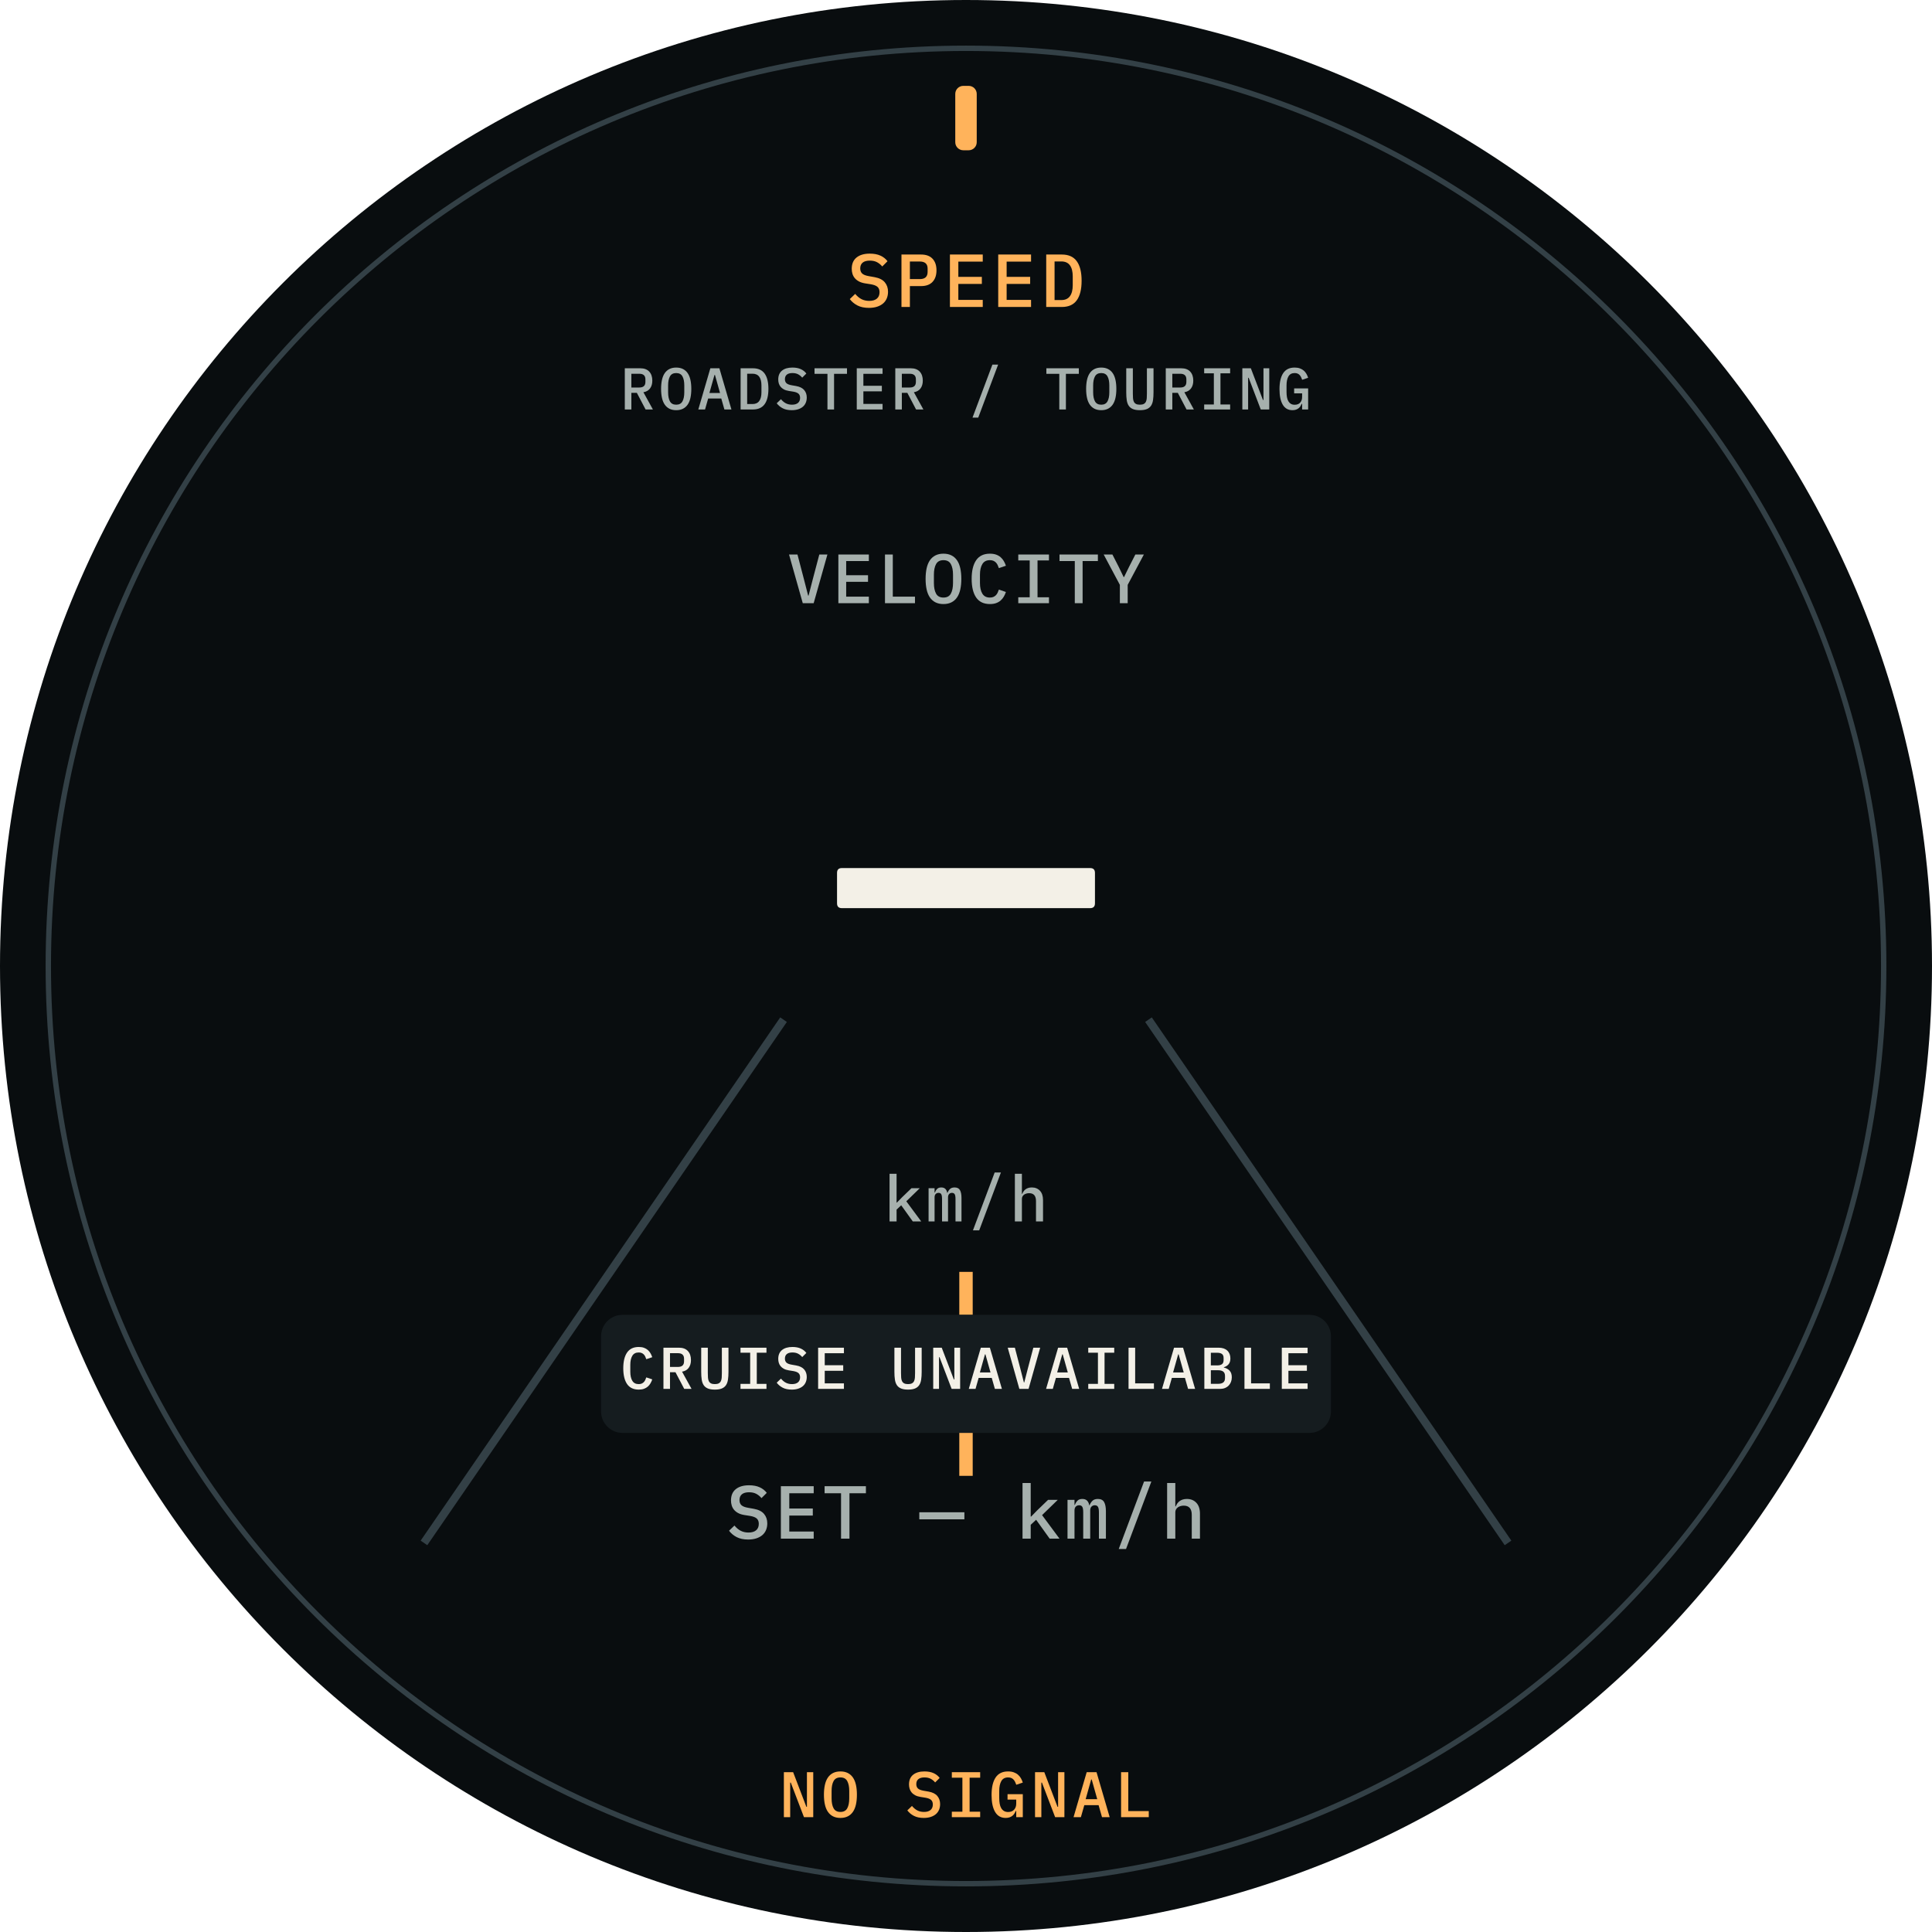
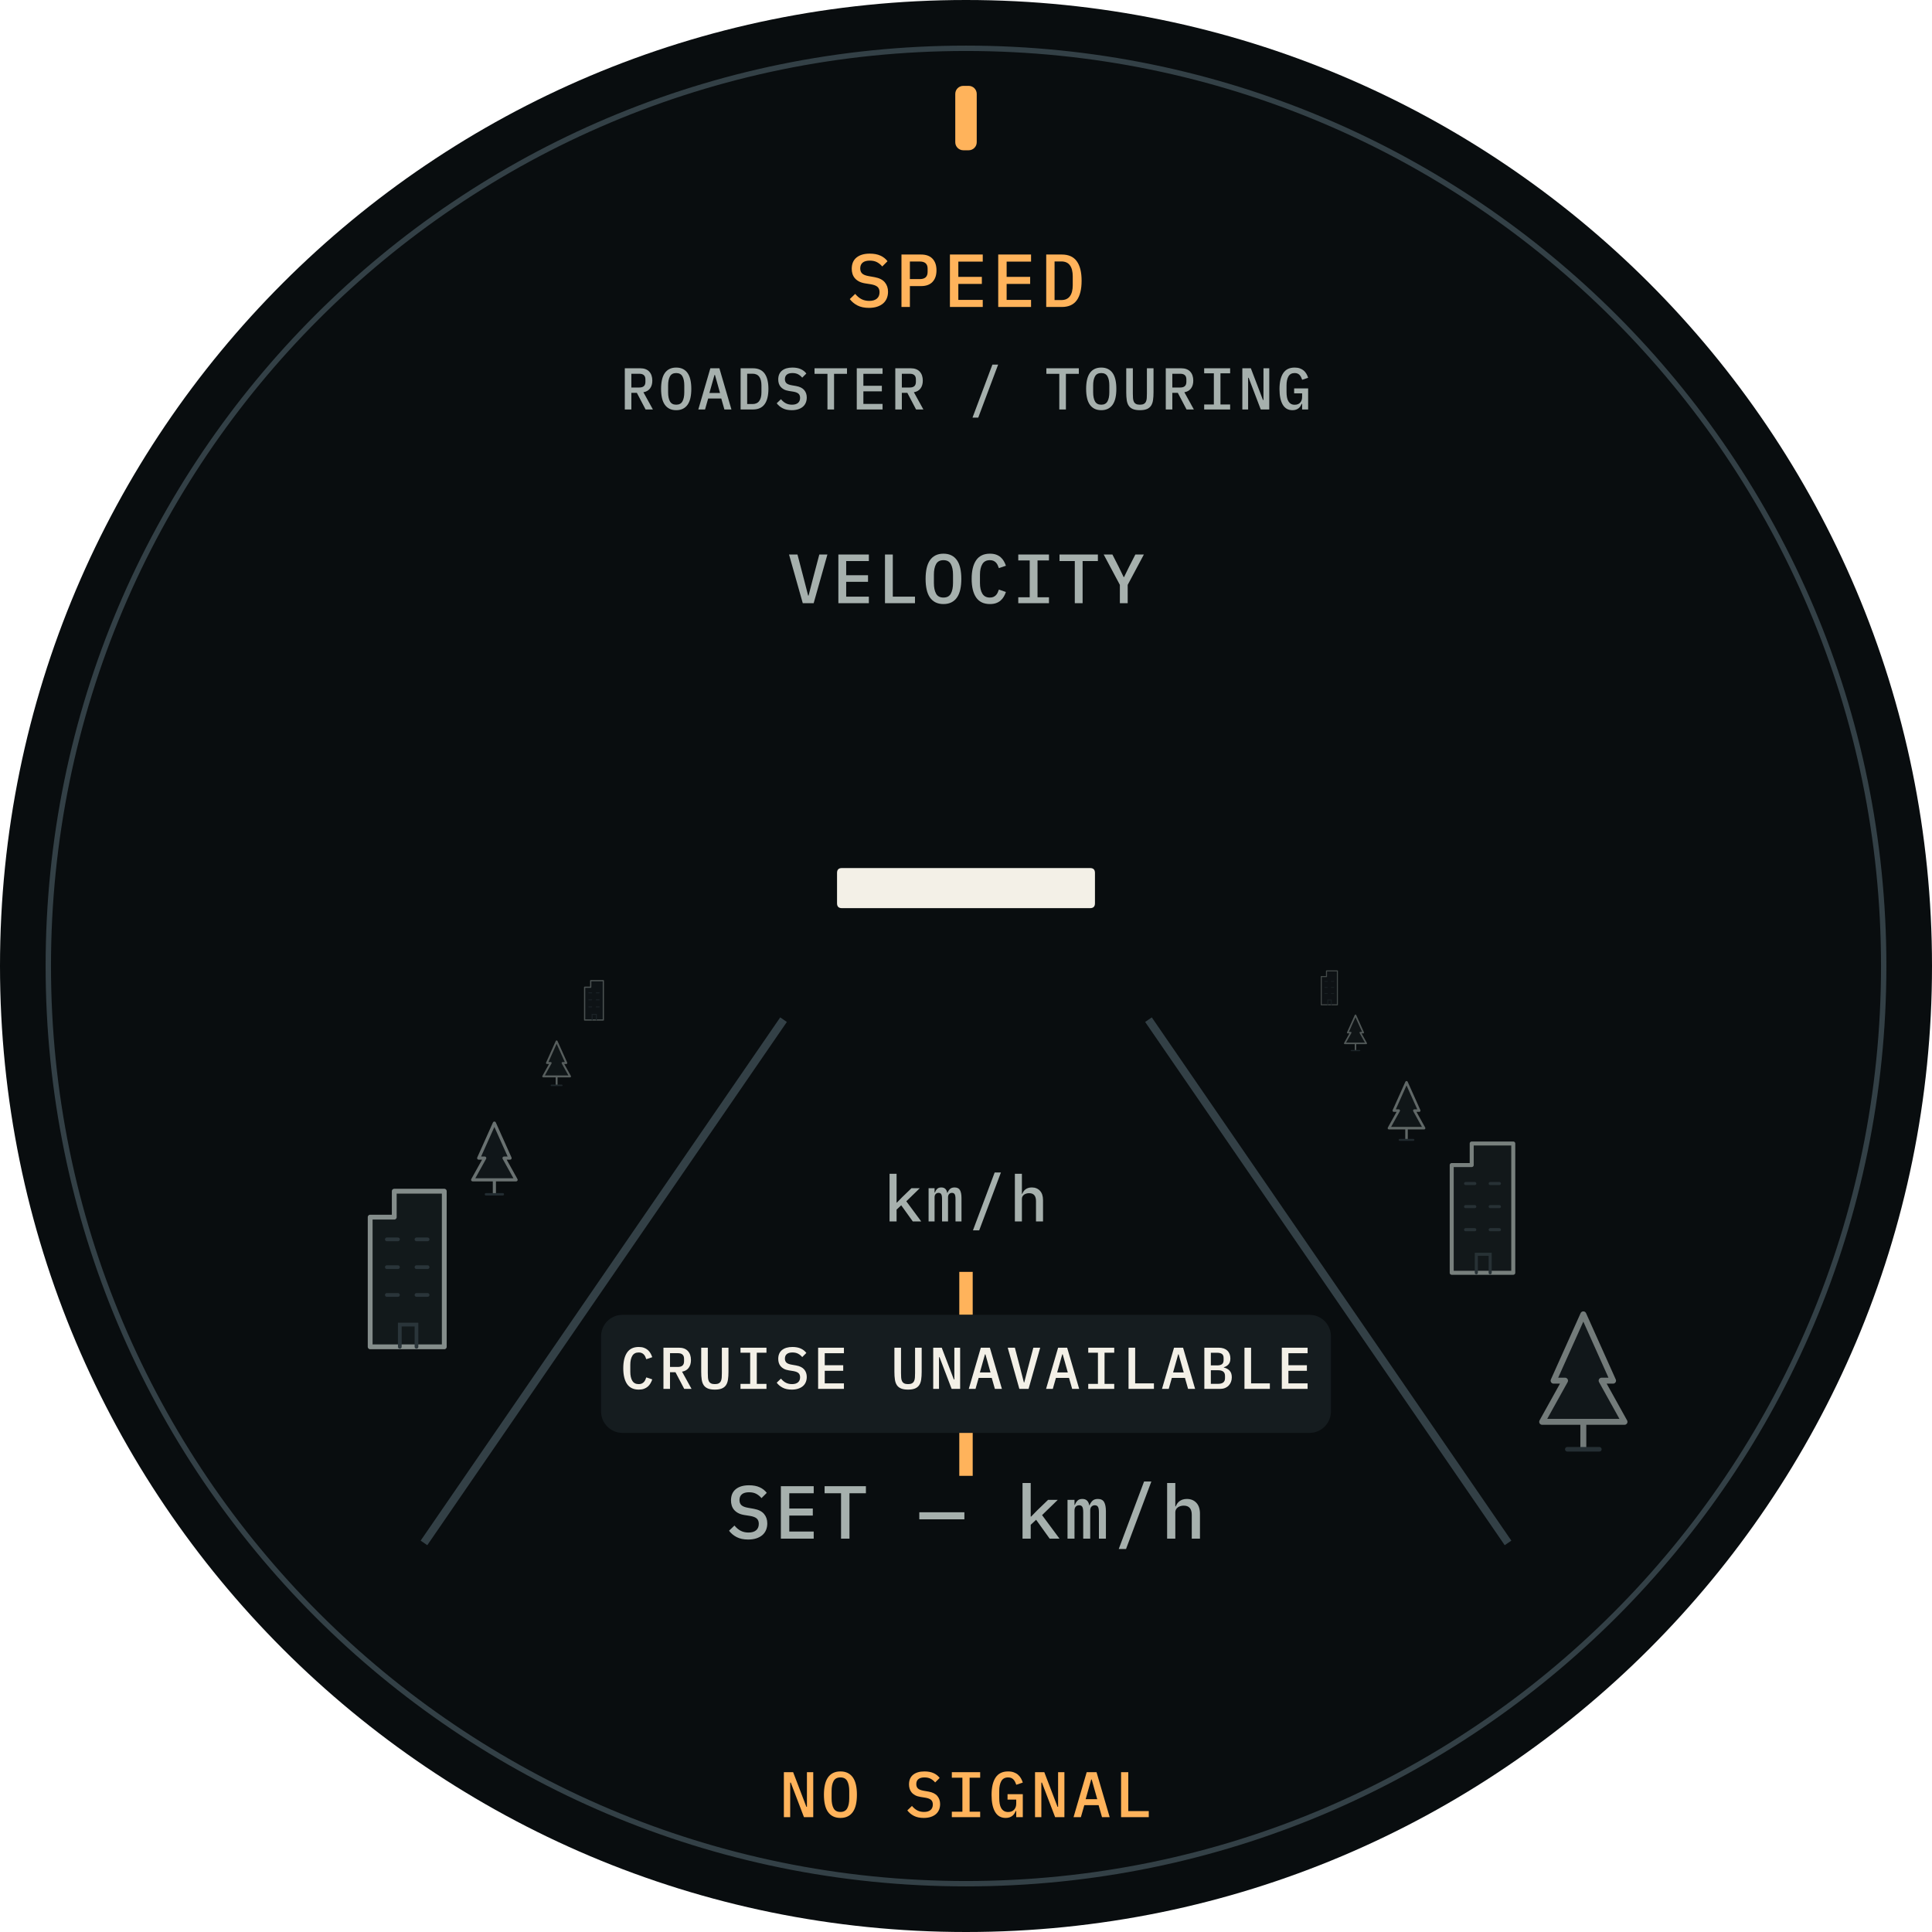
<svg xmlns="http://www.w3.org/2000/svg" width="720" height="720" viewBox="0 0 720 720" role="group" aria-label="车速 / 巡航">
  <defs>
    <clipPath id="round">
      <circle cx="360" cy="360" r="360" />
    </clipPath>
  </defs>
  <g clip-path="url(#round)">
    <circle cx="360" cy="360" r="360" fill="#090D0F" />
    <circle cx="360" cy="360" r="342" fill="none" stroke="#334046" stroke-width="2" />
    <rect x="356" y="32" width="8" height="24" rx="3" fill="#FFB35B" />
    <g aria-label="NO SIGNAL" fill="#FFB35B">
      <path d="M294.696 664.312H294.48V677.2H292.128V660.448H295.584L300.504 673.336H300.72V660.448H303.072V677.2H299.616Z" />
      <path d="M313.2 677.488Q311.616 677.488 310.452 676.9Q309.288 676.312 308.532 675.208Q307.776 674.104 307.416 672.496Q307.056 670.888 307.056 668.824Q307.056 666.784 307.416 665.164Q307.776 663.544 308.532 662.44Q309.288 661.336 310.452 660.748Q311.616 660.16 313.2 660.16Q314.784 660.16 315.948 660.748Q317.112 661.336 317.868 662.44Q318.624 663.544 318.984 665.164Q319.344 666.784 319.344 668.824Q319.344 670.888 318.984 672.496Q318.624 674.104 317.868 675.208Q317.112 676.312 315.948 676.9Q314.784 677.488 313.2 677.488ZM313.2 675.256Q315.0 675.256 315.744 673.9Q316.488 672.544 316.488 670.216V667.408Q316.488 665.104 315.744 663.748Q315.0 662.392 313.2 662.392Q311.4 662.392 310.656 663.748Q309.912 665.104 309.912 667.408V670.24Q309.912 672.544 310.656 673.9Q311.4 675.256 313.2 675.256Z" />
      <path d="M344.256 677.488Q342.072 677.488 340.584 676.72Q339.096 675.952 338.136 674.68L339.864 673.024Q340.824 674.176 341.904 674.716Q342.984 675.256 344.352 675.256Q345.936 675.256 346.788 674.536Q347.64 673.816 347.64 672.472Q347.64 671.392 347.016 670.804Q346.392 670.216 344.88 669.952L343.056 669.664Q341.856 669.472 341.04 669.028Q340.224 668.584 339.72 667.972Q339.216 667.36 338.988 666.604Q338.76 665.848 338.76 665.008Q338.76 662.632 340.296 661.396Q341.832 660.16 344.52 660.16Q346.512 660.16 347.916 660.796Q349.32 661.432 350.184 662.584L348.504 664.264Q347.808 663.424 346.86 662.908Q345.912 662.392 344.52 662.392Q343.032 662.392 342.252 663.028Q341.472 663.664 341.472 664.888Q341.472 665.92 342.084 666.508Q342.696 667.096 344.256 667.36L346.032 667.672Q348.288 668.08 349.32 669.316Q350.352 670.552 350.352 672.328Q350.352 673.48 349.956 674.44Q349.56 675.4 348.78 676.072Q348 676.744 346.86 677.116Q345.72 677.488 344.256 677.488Z" />
      <path d="M354.72 677.2V675.16H358.656V662.488H354.72V660.448H365.28V662.488H361.344V675.16H365.28V677.2Z" />
      <path d="M378.72 674.896H378.552Q378.336 675.4 378.036 675.868Q377.736 676.336 377.292 676.696Q376.848 677.056 376.224 677.272Q375.6 677.488 374.784 677.488Q372.168 677.488 370.848 675.256Q369.528 673.024 369.528 668.944Q369.528 664.672 371.04 662.416Q372.552 660.16 375.672 660.16Q376.896 660.16 377.82 660.496Q378.744 660.832 379.392 661.396Q380.04 661.96 380.472 662.716Q380.904 663.472 381.168 664.312L378.744 665.128Q378.552 664.576 378.312 664.084Q378.072 663.592 377.724 663.208Q377.376 662.824 376.884 662.608Q376.392 662.392 375.696 662.392Q373.944 662.392 373.164 663.748Q372.384 665.104 372.384 667.408V670.072Q372.384 671.224 372.552 672.184Q372.72 673.144 373.116 673.828Q373.512 674.512 374.148 674.896Q374.784 675.28 375.696 675.28Q377.16 675.28 377.94 674.404Q378.72 673.528 378.72 672.16V670.648H375.48V668.632H381.168V677.2H378.72Z" />
      <path d="M388.296 664.312H388.08V677.2H385.728V660.448H389.184L394.104 673.336H394.32V660.448H396.672V677.2H393.216Z" />
      <path d="M410.688 677.2 409.416 672.736H404.088L402.816 677.2H400.08L404.976 660.448H408.648L413.544 677.2ZM406.848 663.16H406.656L404.592 670.504H408.912Z" />
      <path d="M417.792 677.2V660.448H420.48V674.944H428.112V677.2Z" />
    </g>
    <g aria-label="SPEED" fill="#FFB35B">
      <path d="M323.832 114.736Q321.284 114.736 319.548 113.84Q317.812 112.944 316.692 111.46L318.708 109.528Q319.828 110.872 321.088 111.502Q322.348 112.132 323.944 112.132Q325.792 112.132 326.786 111.292Q327.78 110.452 327.78 108.884Q327.78 107.624 327.052 106.938Q326.324 106.252 324.56 105.944L322.432 105.608Q321.032 105.384 320.08 104.866Q319.128 104.348 318.54 103.634Q317.952 102.92 317.686 102.038Q317.42 101.156 317.42 100.176Q317.42 97.404 319.212 95.962Q321.004 94.52 324.14 94.52Q326.464 94.52 328.102 95.262Q329.74 96.004 330.748 97.348L328.788 99.308Q327.976 98.328 326.87 97.726Q325.764 97.124 324.14 97.124Q322.404 97.124 321.494 97.866Q320.584 98.608 320.584 100.036Q320.584 101.24 321.298 101.926Q322.012 102.612 323.832 102.92L325.904 103.284Q328.536 103.76 329.74 105.202Q330.944 106.644 330.944 108.716Q330.944 110.06 330.482 111.18Q330.02 112.3 329.11 113.084Q328.2 113.868 326.87 114.302Q325.54 114.736 323.832 114.736Z" />
      <path d="M335.952 114.4V94.856H343.26Q346.06 94.856 347.53 96.424Q349.0 97.992 349.0 100.736Q349.0 103.48 347.53 105.048Q346.06 106.616 343.26 106.616H339.088V114.4ZM339.088 104.012H342.784Q345.696 104.012 345.696 101.324V100.12Q345.696 97.46 342.784 97.46H339.088Z" />
      <path d="M354.008 114.4V94.856H366.244V97.488H357.144V103.172H365.908V105.804H357.144V111.768H366.244V114.4Z" />
      <path d="M372.008 114.4V94.856H384.244V97.488H375.144V103.172H383.908V105.804H375.144V111.768H384.244V114.4Z" />
      <path d="M389.896 94.856H395.72Q399.472 94.856 401.278 97.348Q403.084 99.84 403.084 104.628Q403.084 109.416 401.278 111.908Q399.472 114.4 395.72 114.4H389.896ZM395.524 111.824Q397.68 111.824 398.73 110.382Q399.78 108.94 399.78 106.252V103.004Q399.78 100.316 398.73 98.874Q397.68 97.432 395.524 97.432H393.004V111.824Z" />
    </g>
    <g aria-label="ROADSTER / TOURING" fill="#A6B0AD">
      <path d="M235.29 152.6H232.848V137.244H238.59Q240.79 137.244 241.945 138.476Q243.1 139.708 243.1 141.864Q243.1 143.624 242.242 144.768Q241.384 145.912 239.778 146.176L243.32 152.6H240.592L237.336 146.396H235.29ZM238.238 144.416Q240.526 144.416 240.526 142.326V141.38Q240.526 139.29 238.238 139.29H235.29V144.416Z" />
      <path d="M252.0 152.864Q250.548 152.864 249.481 152.325Q248.414 151.786 247.721 150.774Q247.028 149.762 246.698 148.288Q246.368 146.814 246.368 144.922Q246.368 143.052 246.698 141.567Q247.028 140.082 247.721 139.07Q248.414 138.058 249.481 137.519Q250.548 136.98 252.0 136.98Q253.452 136.98 254.519 137.519Q255.586 138.058 256.279 139.07Q256.972 140.082 257.302 141.567Q257.632 143.052 257.632 144.922Q257.632 146.814 257.302 148.288Q256.972 149.762 256.279 150.774Q255.586 151.786 254.519 152.325Q253.452 152.864 252.0 152.864ZM252.0 150.818Q253.65 150.818 254.332 149.575Q255.014 148.332 255.014 146.198V143.624Q255.014 141.512 254.332 140.269Q253.65 139.026 252.0 139.026Q250.35 139.026 249.668 140.269Q248.986 141.512 248.986 143.624V146.22Q248.986 148.332 249.668 149.575Q250.35 150.818 252.0 150.818Z" />
      <path d="M269.964 152.6 268.798 148.508H263.914L262.748 152.6H260.24L264.728 137.244H268.094L272.582 152.6ZM266.444 139.73H266.268L264.376 146.462H268.336Z" />
      <path d="M276.004 137.244H280.58Q283.528 137.244 284.947 139.202Q286.366 141.16 286.366 144.922Q286.366 148.684 284.947 150.642Q283.528 152.6 280.58 152.6H276.004ZM280.426 150.576Q282.12 150.576 282.945 149.443Q283.77 148.31 283.77 146.198V143.646Q283.77 141.534 282.945 140.401Q282.12 139.268 280.426 139.268H278.446V150.576Z" />
      <path d="M295.068 152.864Q293.066 152.864 291.702 152.16Q290.338 151.456 289.458 150.29L291.042 148.772Q291.922 149.828 292.912 150.323Q293.902 150.818 295.156 150.818Q296.608 150.818 297.389 150.158Q298.17 149.498 298.17 148.266Q298.17 147.276 297.598 146.737Q297.026 146.198 295.64 145.956L293.968 145.692Q292.868 145.516 292.12 145.109Q291.372 144.702 290.91 144.141Q290.448 143.58 290.239 142.887Q290.03 142.194 290.03 141.424Q290.03 139.246 291.438 138.113Q292.846 136.98 295.31 136.98Q297.136 136.98 298.423 137.563Q299.71 138.146 300.502 139.202L298.962 140.742Q298.324 139.972 297.455 139.499Q296.586 139.026 295.31 139.026Q293.946 139.026 293.231 139.609Q292.516 140.192 292.516 141.314Q292.516 142.26 293.077 142.799Q293.638 143.338 295.068 143.58L296.696 143.866Q298.764 144.24 299.71 145.373Q300.656 146.506 300.656 148.134Q300.656 149.19 300.293 150.07Q299.93 150.95 299.215 151.566Q298.5 152.182 297.455 152.523Q296.41 152.864 295.068 152.864Z" />
      <path d="M310.832 139.312V152.6H308.368V139.312H303.55V137.244H315.65V139.312Z" />
      <path d="M319.292 152.6V137.244H328.906V139.312H321.756V143.778H328.642V145.846H321.756V150.532H328.906V152.6Z" />
      <path d="M336.09 152.6H333.648V137.244H339.39Q341.59 137.244 342.745 138.476Q343.9 139.708 343.9 141.864Q343.9 143.624 343.042 144.768Q342.184 145.912 340.578 146.176L344.12 152.6H341.392L338.136 146.396H336.09ZM339.038 144.416Q341.326 144.416 341.326 142.326V141.38Q341.326 139.29 339.038 139.29H336.09V144.416Z" />
      <path d="M362.426 155.636 369.84 135.88H371.974L364.56 155.636Z" />
      <path d="M397.232 139.312V152.6H394.768V139.312H389.95V137.244H402.05V139.312Z" />
      <path d="M410.4 152.864Q408.948 152.864 407.881 152.325Q406.814 151.786 406.121 150.774Q405.428 149.762 405.098 148.288Q404.768 146.814 404.768 144.922Q404.768 143.052 405.098 141.567Q405.428 140.082 406.121 139.07Q406.814 138.058 407.881 137.519Q408.948 136.98 410.4 136.98Q411.852 136.98 412.919 137.519Q413.986 138.058 414.679 139.07Q415.372 140.082 415.702 141.567Q416.032 143.052 416.032 144.922Q416.032 146.814 415.702 148.288Q415.372 149.762 414.679 150.774Q413.986 151.786 412.919 152.325Q411.852 152.864 410.4 152.864ZM410.4 150.818Q412.05 150.818 412.732 149.575Q413.414 148.332 413.414 146.198V143.624Q413.414 141.512 412.732 140.269Q412.05 139.026 410.4 139.026Q408.75 139.026 408.068 140.269Q407.386 141.512 407.386 143.624V146.22Q407.386 148.332 408.068 149.575Q408.75 150.818 410.4 150.818Z" />
      <path d="M422.182 137.244V146.682Q422.182 147.628 422.237 148.398Q422.292 149.168 422.556 149.707Q422.82 150.246 423.348 150.532Q423.876 150.818 424.8 150.818Q425.724 150.818 426.252 150.532Q426.78 150.246 427.044 149.707Q427.308 149.168 427.363 148.398Q427.418 147.628 427.418 146.682V137.244H429.882V146.242Q429.882 147.892 429.695 149.135Q429.508 150.378 428.958 151.203Q428.408 152.028 427.407 152.446Q426.406 152.864 424.8 152.864Q423.194 152.864 422.193 152.446Q421.192 152.028 420.642 151.203Q420.092 150.378 419.905 149.135Q419.718 147.892 419.718 146.242V137.244Z" />
      <path d="M436.89 152.6H434.448V137.244H440.19Q442.39 137.244 443.545 138.476Q444.7 139.708 444.7 141.864Q444.7 143.624 443.842 144.768Q442.984 145.912 441.378 146.176L444.92 152.6H442.192L438.936 146.396H436.89ZM439.838 144.416Q442.126 144.416 442.126 142.326V141.38Q442.126 139.29 439.838 139.29H436.89V144.416Z" />
      <path d="M448.76 152.6V150.73H452.368V139.114H448.76V137.244H458.44V139.114H454.832V150.73H458.44V152.6Z" />
      <path d="M465.338 140.786H465.14V152.6H462.984V137.244H466.152L470.662 149.058H470.86V137.244H473.016V152.6H469.848Z" />
      <path d="M485.26 150.488H485.106Q484.908 150.95 484.633 151.379Q484.358 151.808 483.951 152.138Q483.544 152.468 482.972 152.666Q482.4 152.864 481.652 152.864Q479.254 152.864 478.044 150.818Q476.834 148.772 476.834 145.032Q476.834 141.116 478.22 139.048Q479.606 136.98 482.466 136.98Q483.588 136.98 484.435 137.288Q485.282 137.596 485.876 138.113Q486.47 138.63 486.866 139.323Q487.262 140.016 487.504 140.786L485.282 141.534Q485.106 141.028 484.886 140.577Q484.666 140.126 484.347 139.774Q484.028 139.422 483.577 139.224Q483.126 139.026 482.488 139.026Q480.882 139.026 480.167 140.269Q479.452 141.512 479.452 143.624V146.066Q479.452 147.122 479.606 148.002Q479.76 148.882 480.123 149.509Q480.486 150.136 481.069 150.488Q481.652 150.84 482.488 150.84Q483.83 150.84 484.545 150.037Q485.26 149.234 485.26 147.98V146.594H482.29V144.746H487.504V152.6H485.26Z" />
+     </g>
+     <g class="roadside-scene" data-road-speed="0" data-road-frequency="0.000" data-road-state="stopped" aria-hidden="true" pointer-events="none">
+       <defs>
+         <clipPath id="roadside-clip">
+           <circle cx="360" cy="360" r="330" />
+         </clipPath>
+       </defs>
+       <g clip-path="url(#roadside-clip)">
+         <g class="roadside-object" data-road-side="-1" data-road-slot="0" data-road-kind="tree" transform="translate(226.00 372.00) scale(0.14)" opacity="0.000">
+           <path d="M0 0V-12M-18-12H18L8-30H13L0-59L-13-30H-8Z" fill="#151C1F" stroke="#A6B0AD" stroke-width="2.6" stroke-linejoin="round" />
+           <path d="M-7 0H7" fill="none" stroke="#334046" stroke-width="2" stroke-linecap="round" />
+         </g>
+         <g class="roadside-object" data-road-side="-1" data-road-slot="1" data-road-kind="building" transform="translate(221.36 380.12) scale(0.1744)" opacity="0.424">
+           <path d="M-20 0V-70H-7V-84H20V0Z" fill="#151C1F" stroke="#A6B0AD" stroke-width="2.6" stroke-linejoin="round" />
+           <path d="M-11-58H-5M5-58H11M-11-43H-5M5-43H11M-11-28H-5M5-28H11M-4 0V-12H5V0" fill="none" stroke="#334046" stroke-width="2" stroke-linecap="round" />
+         </g>
+         <g class="roadside-object" data-road-side="-1" data-road-slot="2" data-road-kind="tree" transform="translate(207.44 404.48) scale(0.2776)" opacity="0.496">
+           <path d="M0 0V-12M-18-12H18L8-30H13L0-59L-13-30H-8Z" fill="#151C1F" stroke="#A6B0AD" stroke-width="2.6" stroke-linejoin="round" />
+           <path d="M-7 0H7" fill="none" stroke="#334046" stroke-width="2" stroke-linecap="round" />
+         </g>
+         <g class="roadside-object" data-road-side="-1" data-road-slot="3" data-road-kind="tree" transform="translate(184.24 445.08) scale(0.4496)" opacity="0.616">
+           <path d="M0 0V-12M-18-12H18L8-30H13L0-59L-13-30H-8Z" fill="#151C1F" stroke="#A6B0AD" stroke-width="2.6" stroke-linejoin="round" />
+           <path d="M-7 0H7" fill="none" stroke="#334046" stroke-width="2" stroke-linecap="round" />
+         </g>
+         <g class="roadside-object" data-road-side="-1" data-road-slot="4" data-road-kind="building" transform="translate(151.76 501.92) scale(0.6904)" opacity="0.784">
+           <path d="M-20 0V-70H-7V-84H20V0Z" fill="#151C1F" stroke="#A6B0AD" stroke-width="2.6" stroke-linejoin="round" />
+           <path d="M-11-58H-5M5-58H11M-11-43H-5M5-43H11M-11-28H-5M5-28H11M-4 0V-12H5V0" fill="none" stroke="#334046" stroke-width="2" stroke-linecap="round" />
+         </g>
+         <g class="roadside-object" data-road-side="1" data-road-slot="0" data-road-kind="building" transform="translate(495.40 374.46) scale(0.1504)" opacity="0.373">
+           <path d="M-20 0V-70H-7V-84H20V0Z" fill="#151C1F" stroke="#A6B0AD" stroke-width="2.6" stroke-linejoin="round" />
+           <path d="M-11-58H-5M5-58H11M-11-43H-5M5-43H11M-11-28H-5M5-28H11M-4 0V-12H5V0" fill="none" stroke="#334046" stroke-width="2" stroke-linecap="round" />
+         </g>
+         <g class="roadside-object" data-road-side="1" data-road-slot="1" data-road-kind="tree" transform="translate(505.15 391.51) scale(0.2226)" opacity="0.458">
+           <path d="M0 0V-12M-18-12H18L8-30H13L0-59L-13-30H-8Z" fill="#151C1F" stroke="#A6B0AD" stroke-width="2.6" stroke-linejoin="round" />
+           <path d="M-7 0H7" fill="none" stroke="#334046" stroke-width="2" stroke-linecap="round" />
+         </g>
+         <g class="roadside-object" data-road-side="1" data-road-slot="2" data-road-kind="tree" transform="translate(524.17 424.80) scale(0.3637)" opacity="0.556">
+           <path d="M0 0V-12M-18-12H18L8-30H13L0-59L-13-30H-8Z" fill="#151C1F" stroke="#A6B0AD" stroke-width="2.6" stroke-linejoin="round" />
+           <path d="M-7 0H7" fill="none" stroke="#334046" stroke-width="2" stroke-linecap="round" />
+         </g>
+         <g class="roadside-object" data-road-side="1" data-road-slot="3" data-road-kind="building" transform="translate(552.48 474.33) scale(0.5735)" opacity="0.702">
+           <path d="M-20 0V-70H-7V-84H20V0Z" fill="#151C1F" stroke="#A6B0AD" stroke-width="2.6" stroke-linejoin="round" />
+           <path d="M-11-58H-5M5-58H11M-11-43H-5M5-43H11M-11-28H-5M5-28H11M-4 0V-12H5V0" fill="none" stroke="#334046" stroke-width="2" stroke-linecap="round" />
+         </g>
+         <g class="roadside-object" data-road-side="1" data-road-slot="4" data-road-kind="tree" transform="translate(590.06 540.10) scale(0.8522)" opacity="0.673">
+           <path d="M0 0V-12M-18-12H18L8-30H13L0-59L-13-30H-8Z" fill="#151C1F" stroke="#A6B0AD" stroke-width="2.6" stroke-linejoin="round" />
+           <path d="M-7 0H7" fill="none" stroke="#334046" stroke-width="2" stroke-linecap="round" />
+         </g>
+       </g>
    </g>
    <path d="M158 575L292 380M562 575L428 380" fill="none" stroke="#334046" stroke-width="3" />
    <path d="M360 550V524M360 490V474" fill="none" stroke="#FFB35B" stroke-width="5" />
    <g data-field="speed" data-state="normal">
      <g aria-label="VELOCITY" fill="#A6B0AD">
        <path d="M299.172 224.8 294.05 206.652H297.196L299.588 215.804L301.174 221.966H301.33L302.916 215.804L305.334 206.652H308.35L303.228 224.8Z" />
        <path d="M312.436 224.8V206.652H323.798V209.096H315.348V214.374H323.486V216.818H315.348V222.356H323.798V224.8Z" />
        <path d="M329.808 224.8V206.652H332.72V222.356H340.988V224.8Z" />
        <path d="M351.6 225.112Q349.884 225.112 348.623 224.475Q347.362 223.838 346.543 222.642Q345.724 221.446 345.334 219.704Q344.944 217.962 344.944 215.726Q344.944 213.516 345.334 211.761Q345.724 210.006 346.543 208.81Q347.362 207.614 348.623 206.977Q349.884 206.34 351.6 206.34Q353.316 206.34 354.577 206.977Q355.838 207.614 356.657 208.81Q357.476 210.006 357.866 211.761Q358.256 213.516 358.256 215.726Q358.256 217.962 357.866 219.704Q357.476 221.446 356.657 222.642Q355.838 223.838 354.577 224.475Q353.316 225.112 351.6 225.112ZM351.6 222.694Q353.55 222.694 354.356 221.225Q355.162 219.756 355.162 217.234V214.192Q355.162 211.696 354.356 210.227Q353.55 208.758 351.6 208.758Q349.65 208.758 348.844 210.227Q348.038 211.696 348.038 214.192V217.26Q348.038 219.756 348.844 221.225Q349.65 222.694 351.6 222.694Z" />
        <path d="M368.92 225.112Q365.462 225.112 363.785 222.668Q362.108 220.224 362.108 215.726Q362.108 211.228 363.785 208.784Q365.462 206.34 368.92 206.34Q370.246 206.34 371.221 206.691Q372.196 207.042 372.898 207.653Q373.6 208.264 374.081 209.083Q374.562 209.902 374.874 210.838L372.248 211.722Q372.04 211.098 371.78 210.552Q371.52 210.006 371.13 209.616Q370.74 209.226 370.207 208.992Q369.674 208.758 368.894 208.758Q366.97 208.758 366.086 210.227Q365.202 211.696 365.202 214.192V217.26Q365.202 219.756 366.086 221.225Q366.97 222.694 368.894 222.694Q369.674 222.694 370.207 222.46Q370.74 222.226 371.13 221.836Q371.52 221.446 371.78 220.9Q372.04 220.354 372.248 219.73L374.874 220.614Q374.562 221.55 374.081 222.369Q373.6 223.188 372.898 223.799Q372.196 224.41 371.221 224.761Q370.246 225.112 368.92 225.112Z" />
        <path d="M379.48 224.8V222.59H383.744V208.862H379.48V206.652H390.92V208.862H386.656V222.59H390.92V224.8Z" />
        <path d="M403.456 209.096V224.8H400.544V209.096H394.85V206.652H409.15V209.096Z" />
        <path d="M417.344 224.8V217.962L411.312 206.652H414.562L416.876 211.176L418.748 215.05H418.904L420.802 211.176L423.116 206.652H426.288L420.256 217.962V224.8Z" />
      </g>
      <g aria-label="—" fill="#F3F0E7">
        <path d="M311.94 336.64V325.3Q311.94 323.5 313.74 323.5H406.26Q408.06 323.5 408.06 325.3V336.64Q408.06 338.44 406.26 338.44H313.74Q311.94 338.44 311.94 336.64Z" />
      </g>
      <g aria-label="km/h" fill="#A6B0AD">
        <path d="M331.512 437.44H334.128V448.168H334.248L336.192 446.176L339.672 442.816H342.768L337.752 447.688L343.32 455.2H340.176L335.856 449.176L334.128 450.784V455.2H331.512Z" />
        <path d="M346.056 455.2V442.816H348.288V444.424H348.408Q348.696 443.632 349.236 443.08Q349.776 442.528 350.784 442.528Q351.768 442.528 352.308 443.068Q352.848 443.608 352.992 444.544H353.088Q353.424 443.704 354.024 443.116Q354.624 442.528 355.752 442.528Q357.192 442.528 357.756 443.536Q358.32 444.544 358.32 446.488V455.2H356.088V446.824Q356.088 445.528 355.776 445.036Q355.464 444.544 354.768 444.544Q354.144 444.544 353.724 444.964Q353.304 445.384 353.304 446.224V455.2H351.072V446.824Q351.072 445.528 350.772 445.036Q350.472 444.544 349.776 444.544Q349.128 444.544 348.708 444.964Q348.288 445.384 348.288 446.224V455.2Z" />
        <path d="M362.592 458.512 370.68 436.96H373.008L364.92 458.512Z" />
        <path d="M378.216 437.44H380.832V444.928H380.952Q381.144 444.448 381.444 444.004Q381.744 443.56 382.176 443.236Q382.608 442.912 383.184 442.72Q383.76 442.528 384.528 442.528Q386.4 442.528 387.552 443.752Q388.704 444.976 388.704 447.232V455.2H386.088V447.616Q386.088 444.664 383.52 444.664Q383.016 444.664 382.536 444.796Q382.056 444.928 381.672 445.192Q381.288 445.456 381.06 445.864Q380.832 446.272 380.832 446.8V455.2H378.216Z" />
      </g>
    </g>
    <rect x="224" y="490" width="272" height="44" rx="8" fill="#151C1F" />
    <g aria-label="CRUISE UNAVAILABLE" fill="#F3F0E7">
      <path d="M238.04 517.864Q235.114 517.864 233.695 515.796Q232.276 513.728 232.276 509.922Q232.276 506.116 233.695 504.048Q235.114 501.98 238.04 501.98Q239.162 501.98 239.987 502.277Q240.812 502.574 241.406 503.091Q242.0 503.608 242.407 504.301Q242.814 504.994 243.078 505.786L240.856 506.534Q240.68 506.006 240.46 505.544Q240.24 505.082 239.91 504.752Q239.58 504.422 239.129 504.224Q238.678 504.026 238.018 504.026Q236.39 504.026 235.642 505.269Q234.894 506.512 234.894 508.624V511.22Q234.894 513.332 235.642 514.575Q236.39 515.818 238.018 515.818Q238.678 515.818 239.129 515.62Q239.58 515.422 239.91 515.092Q240.24 514.762 240.46 514.3Q240.68 513.838 240.856 513.31L243.078 514.058Q242.814 514.85 242.407 515.543Q242.0 516.236 241.406 516.753Q240.812 517.27 239.987 517.567Q239.162 517.864 238.04 517.864Z" />
      <path d="M249.69 517.6H247.248V502.244H252.99Q255.19 502.244 256.345 503.476Q257.5 504.708 257.5 506.864Q257.5 508.624 256.642 509.768Q255.784 510.912 254.178 511.176L257.72 517.6H254.992L251.736 511.396H249.69ZM252.638 509.416Q254.926 509.416 254.926 507.326V506.38Q254.926 504.29 252.638 504.29H249.69V509.416Z" />
      <path d="M263.782 502.244V511.682Q263.782 512.628 263.837 513.398Q263.892 514.168 264.156 514.707Q264.42 515.246 264.948 515.532Q265.476 515.818 266.4 515.818Q267.324 515.818 267.852 515.532Q268.38 515.246 268.644 514.707Q268.908 514.168 268.963 513.398Q269.018 512.628 269.018 511.682V502.244H271.482V511.242Q271.482 512.892 271.295 514.135Q271.108 515.378 270.558 516.203Q270.008 517.028 269.007 517.446Q268.006 517.864 266.4 517.864Q264.794 517.864 263.793 517.446Q262.792 517.028 262.242 516.203Q261.692 515.378 261.505 514.135Q261.318 512.892 261.318 511.242V502.244Z" />
      <path d="M275.96 517.6V515.73H279.568V504.114H275.96V502.244H285.64V504.114H282.032V515.73H285.64V517.6Z" />
      <path d="M295.068 517.864Q293.066 517.864 291.702 517.16Q290.338 516.456 289.458 515.29L291.042 513.772Q291.922 514.828 292.912 515.323Q293.902 515.818 295.156 515.818Q296.608 515.818 297.389 515.158Q298.17 514.498 298.17 513.266Q298.17 512.276 297.598 511.737Q297.026 511.198 295.64 510.956L293.968 510.692Q292.868 510.516 292.12 510.109Q291.372 509.702 290.91 509.141Q290.448 508.58 290.239 507.887Q290.03 507.194 290.03 506.424Q290.03 504.246 291.438 503.113Q292.846 501.98 295.31 501.98Q297.136 501.98 298.423 502.563Q299.71 503.146 300.502 504.202L298.962 505.742Q298.324 504.972 297.455 504.499Q296.586 504.026 295.31 504.026Q293.946 504.026 293.231 504.609Q292.516 505.192 292.516 506.314Q292.516 507.26 293.077 507.799Q293.638 508.338 295.068 508.58L296.696 508.866Q298.764 509.24 299.71 510.373Q300.656 511.506 300.656 513.134Q300.656 514.19 300.293 515.07Q299.93 515.95 299.215 516.566Q298.5 517.182 297.455 517.523Q296.41 517.864 295.068 517.864Z" />
      <path d="M304.892 517.6V502.244H314.506V504.312H307.356V508.778H314.242V510.846H307.356V515.532H314.506V517.6Z" />
      <path d="M335.782 502.244V511.682Q335.782 512.628 335.837 513.398Q335.892 514.168 336.156 514.707Q336.42 515.246 336.948 515.532Q337.476 515.818 338.4 515.818Q339.324 515.818 339.852 515.532Q340.38 515.246 340.644 514.707Q340.908 514.168 340.963 513.398Q341.018 512.628 341.018 511.682V502.244H343.482V511.242Q343.482 512.892 343.295 514.135Q343.108 515.378 342.558 516.203Q342.008 517.028 341.007 517.446Q340.006 517.864 338.4 517.864Q336.794 517.864 335.793 517.446Q334.792 517.028 334.242 516.203Q333.692 515.378 333.505 514.135Q333.318 512.892 333.318 511.242V502.244Z" />
      <path d="M350.138 505.786H349.94V517.6H347.784V502.244H350.952L355.462 514.058H355.66V502.244H357.816V517.6H354.648Z" />
      <path d="M370.764 517.6 369.598 513.508H364.714L363.548 517.6H361.04L365.528 502.244H368.894L373.382 517.6ZM367.244 504.73H367.068L365.176 511.462H369.136Z" />
      <path d="M379.884 517.6 375.55 502.244H378.212L380.236 509.988L381.578 515.202H381.71L383.052 509.988L385.098 502.244H387.65L383.316 517.6Z" />
      <path d="M399.564 517.6 398.398 513.508H393.514L392.348 517.6H389.84L394.328 502.244H397.694L402.182 517.6ZM396.044 504.73H395.868L393.976 511.462H397.936Z" />
      <path d="M405.56 517.6V515.73H409.168V504.114H405.56V502.244H415.24V504.114H411.632V515.73H415.24V517.6Z" />
      <path d="M420.576 517.6V502.244H423.04V515.532H430.036V517.6Z" />
      <path d="M442.764 517.6 441.598 513.508H436.714L435.548 517.6H433.04L437.528 502.244H440.894L445.382 517.6ZM439.244 504.73H439.068L437.176 511.462H441.136Z" />
      <path d="M448.826 502.244H454.128Q456.218 502.244 457.373 503.322Q458.528 504.4 458.528 506.27Q458.528 507.612 457.868 508.404Q457.208 509.196 456.086 509.526V509.636Q457.428 509.944 458.242 510.813Q459.056 511.682 459.056 513.266Q459.056 514.212 458.748 515.004Q458.44 515.796 457.868 516.379Q457.296 516.962 456.493 517.281Q455.69 517.6 454.722 517.6H448.826ZM453.974 515.708Q455.206 515.708 455.866 515.202Q456.526 514.696 456.526 513.574V512.782Q456.526 511.66 455.866 511.154Q455.206 510.648 453.974 510.648H451.246V515.708ZM453.622 508.844Q454.788 508.844 455.393 508.393Q455.998 507.942 455.998 506.886V506.094Q455.998 505.038 455.393 504.587Q454.788 504.136 453.622 504.136H451.246V508.844Z" />
      <path d="M463.776 517.6V502.244H466.24V515.532H473.236V517.6Z" />
      <path d="M477.692 517.6V502.244H487.306V504.312H480.156V508.778H487.042V510.846H480.156V515.532H487.306V517.6Z" />
    </g>
    <g aria-label="SET — km/h" fill="#A6B0AD">
      <path d="M278.832 573.736Q276.284 573.736 274.548 572.84Q272.812 571.944 271.692 570.46L273.708 568.528Q274.828 569.872 276.088 570.502Q277.348 571.132 278.944 571.132Q280.792 571.132 281.786 570.292Q282.78 569.452 282.78 567.884Q282.78 566.624 282.052 565.938Q281.324 565.252 279.56 564.944L277.432 564.608Q276.032 564.384 275.08 563.866Q274.128 563.348 273.54 562.634Q272.952 561.92 272.686 561.038Q272.42 560.156 272.42 559.176Q272.42 556.404 274.212 554.962Q276.004 553.52 279.14 553.52Q281.464 553.52 283.102 554.262Q284.74 555.004 285.748 556.348L283.788 558.308Q282.976 557.328 281.87 556.726Q280.764 556.124 279.14 556.124Q277.404 556.124 276.494 556.866Q275.584 557.608 275.584 559.036Q275.584 560.24 276.298 560.926Q277.012 561.612 278.832 561.92L280.904 562.284Q283.536 562.76 284.74 564.202Q285.944 565.644 285.944 567.716Q285.944 569.06 285.482 570.18Q285.02 571.3 284.11 572.084Q283.2 572.868 281.87 573.302Q280.54 573.736 278.832 573.736Z" />
      <path d="M291.008 573.4V553.856H303.244V556.488H294.144V562.172H302.908V564.804H294.144V570.768H303.244V573.4Z" />
      <path d="M316.568 556.488V573.4H313.432V556.488H307.3V553.856H322.7V556.488Z" />
      <path d="M342.6 566.204V563.572H359.4V566.204Z" />
      <path d="M381.064 552.68H384.116V565.196H384.256L386.524 562.872L390.584 558.952H394.196L388.344 564.636L394.84 573.4H391.172L386.132 566.372L384.116 568.248V573.4H381.064Z" />
      <path d="M397.832 573.4V558.952H400.436V560.828H400.576Q400.912 559.904 401.542 559.26Q402.172 558.616 403.348 558.616Q404.496 558.616 405.126 559.246Q405.756 559.876 405.924 560.968H406.036Q406.428 559.988 407.128 559.302Q407.828 558.616 409.144 558.616Q410.824 558.616 411.482 559.792Q412.14 560.968 412.14 563.236V573.4H409.536V563.628Q409.536 562.116 409.172 561.542Q408.808 560.968 407.996 560.968Q407.268 560.968 406.778 561.458Q406.288 561.948 406.288 562.928V573.4H403.684V563.628Q403.684 562.116 403.334 561.542Q402.984 560.968 402.172 560.968Q401.416 560.968 400.926 561.458Q400.436 561.948 400.436 562.928V573.4Z" />
      <path d="M416.924 577.264 426.36 552.12H429.076L419.64 577.264Z" />
      <path d="M434.952 552.68H438.004V561.416H438.144Q438.368 560.856 438.718 560.338Q439.068 559.82 439.572 559.442Q440.076 559.064 440.748 558.84Q441.42 558.616 442.316 558.616Q444.5 558.616 445.844 560.044Q447.188 561.472 447.188 564.104V573.4H444.136V564.552Q444.136 561.108 441.14 561.108Q440.552 561.108 439.992 561.262Q439.432 561.416 438.984 561.724Q438.536 562.032 438.27 562.508Q438.004 562.984 438.004 563.6V573.4H434.952Z" />
    </g>
  </g>
</svg>
